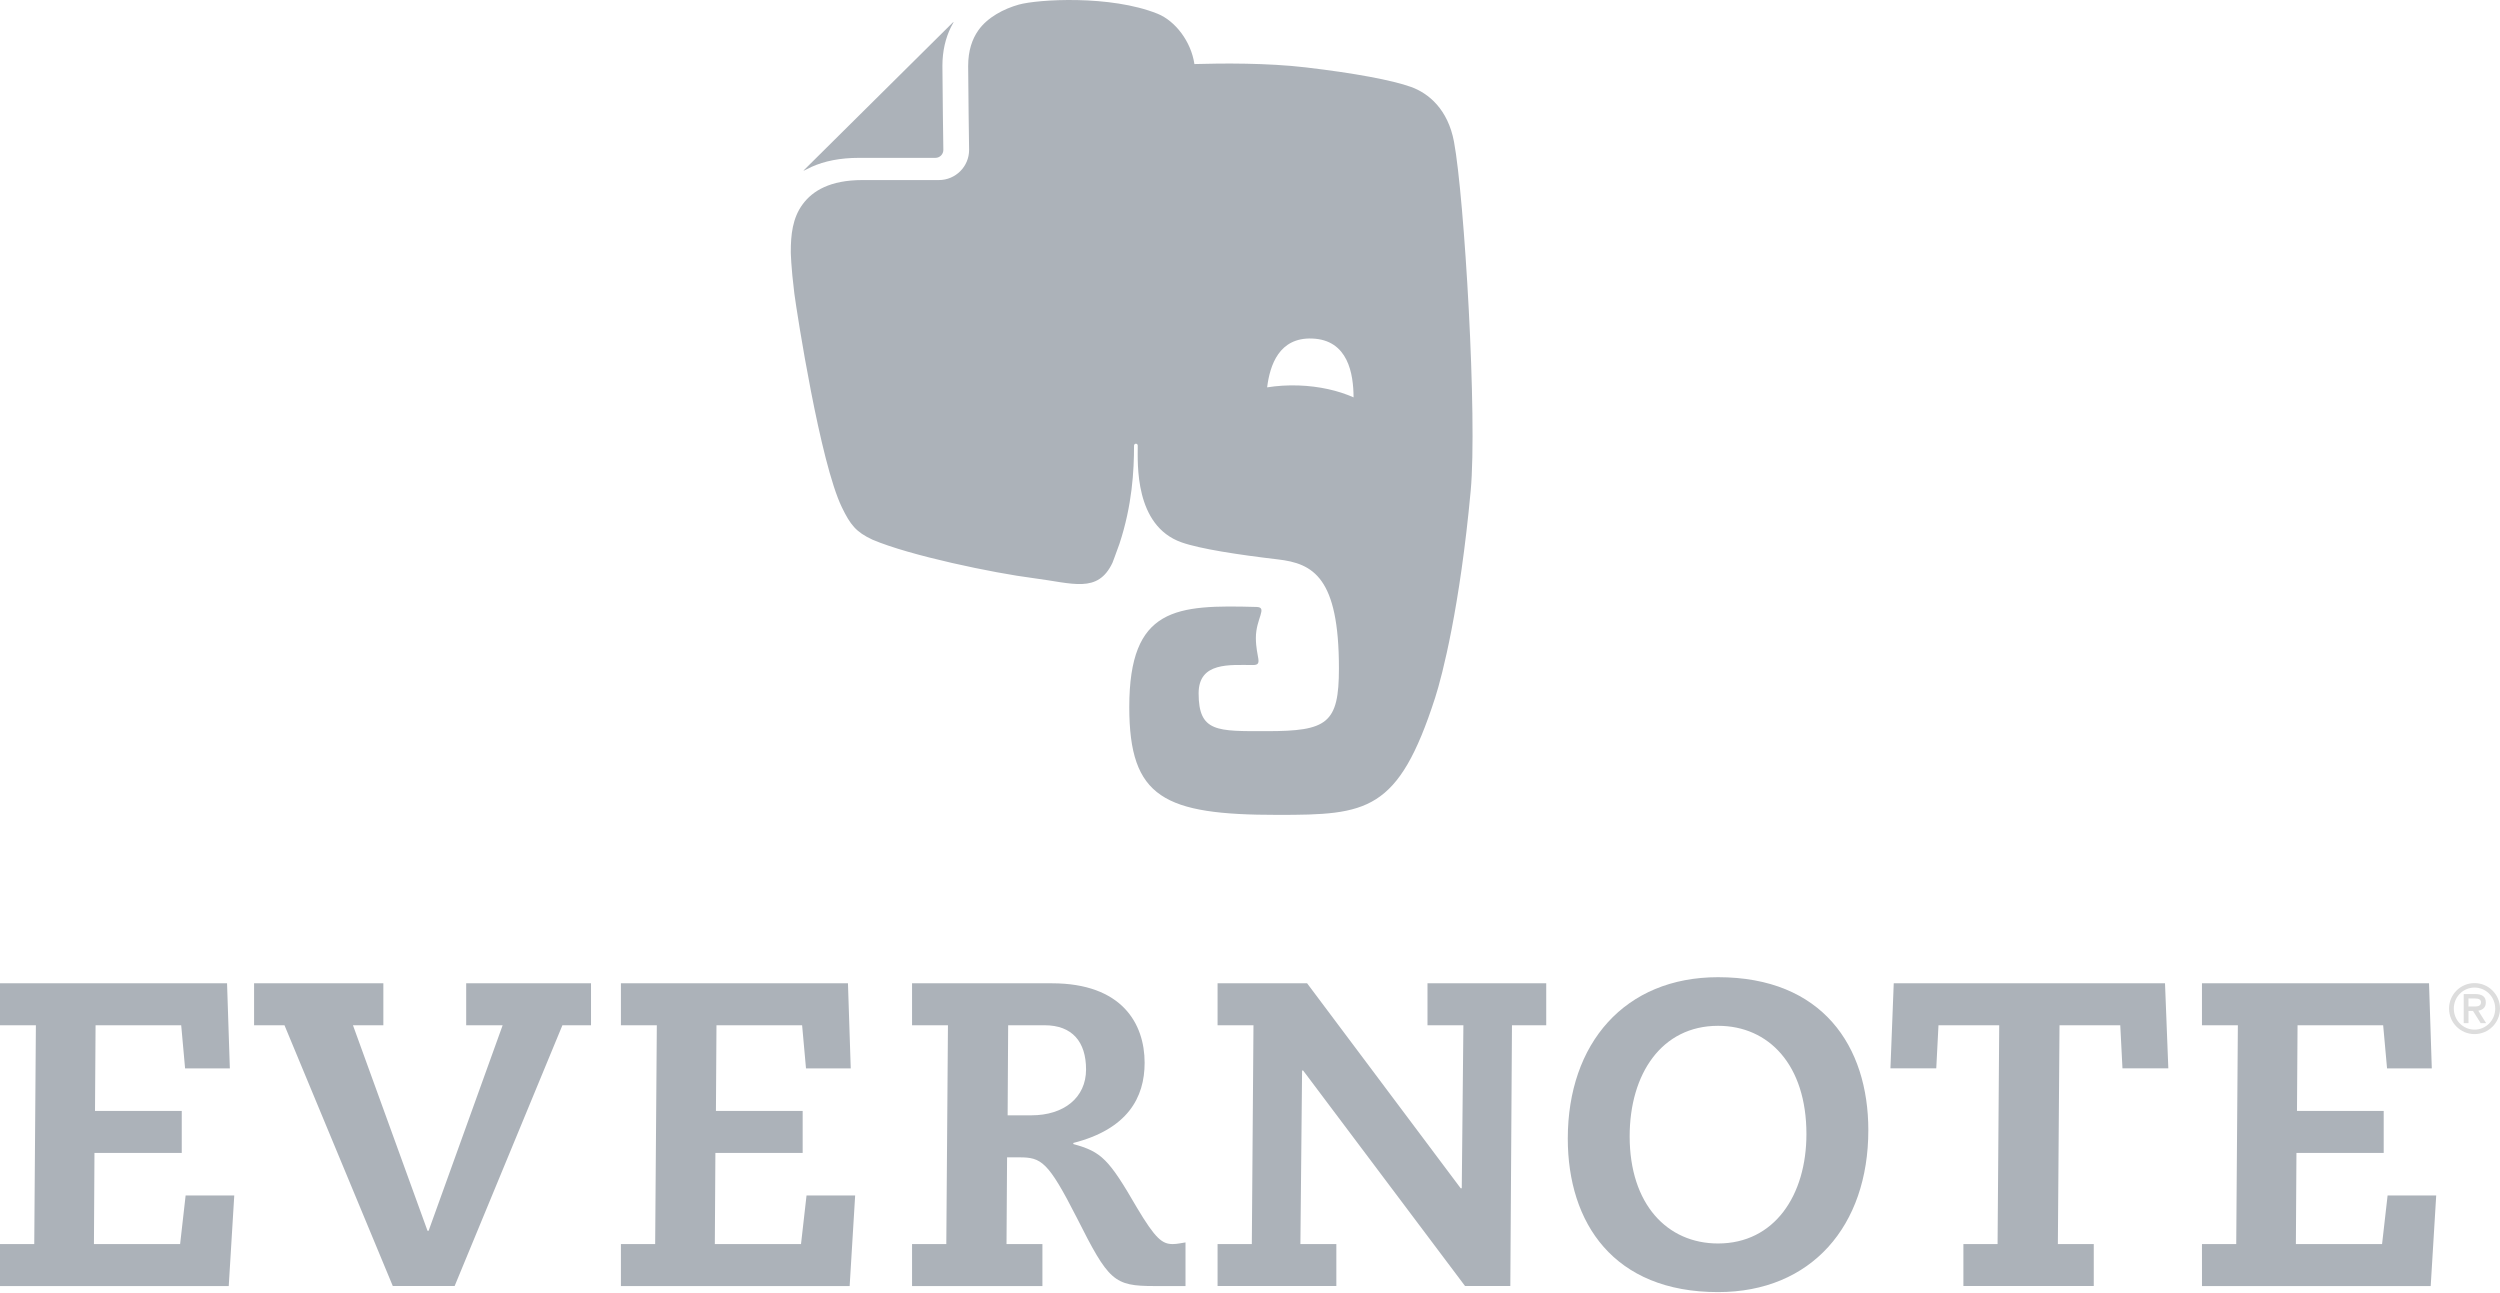
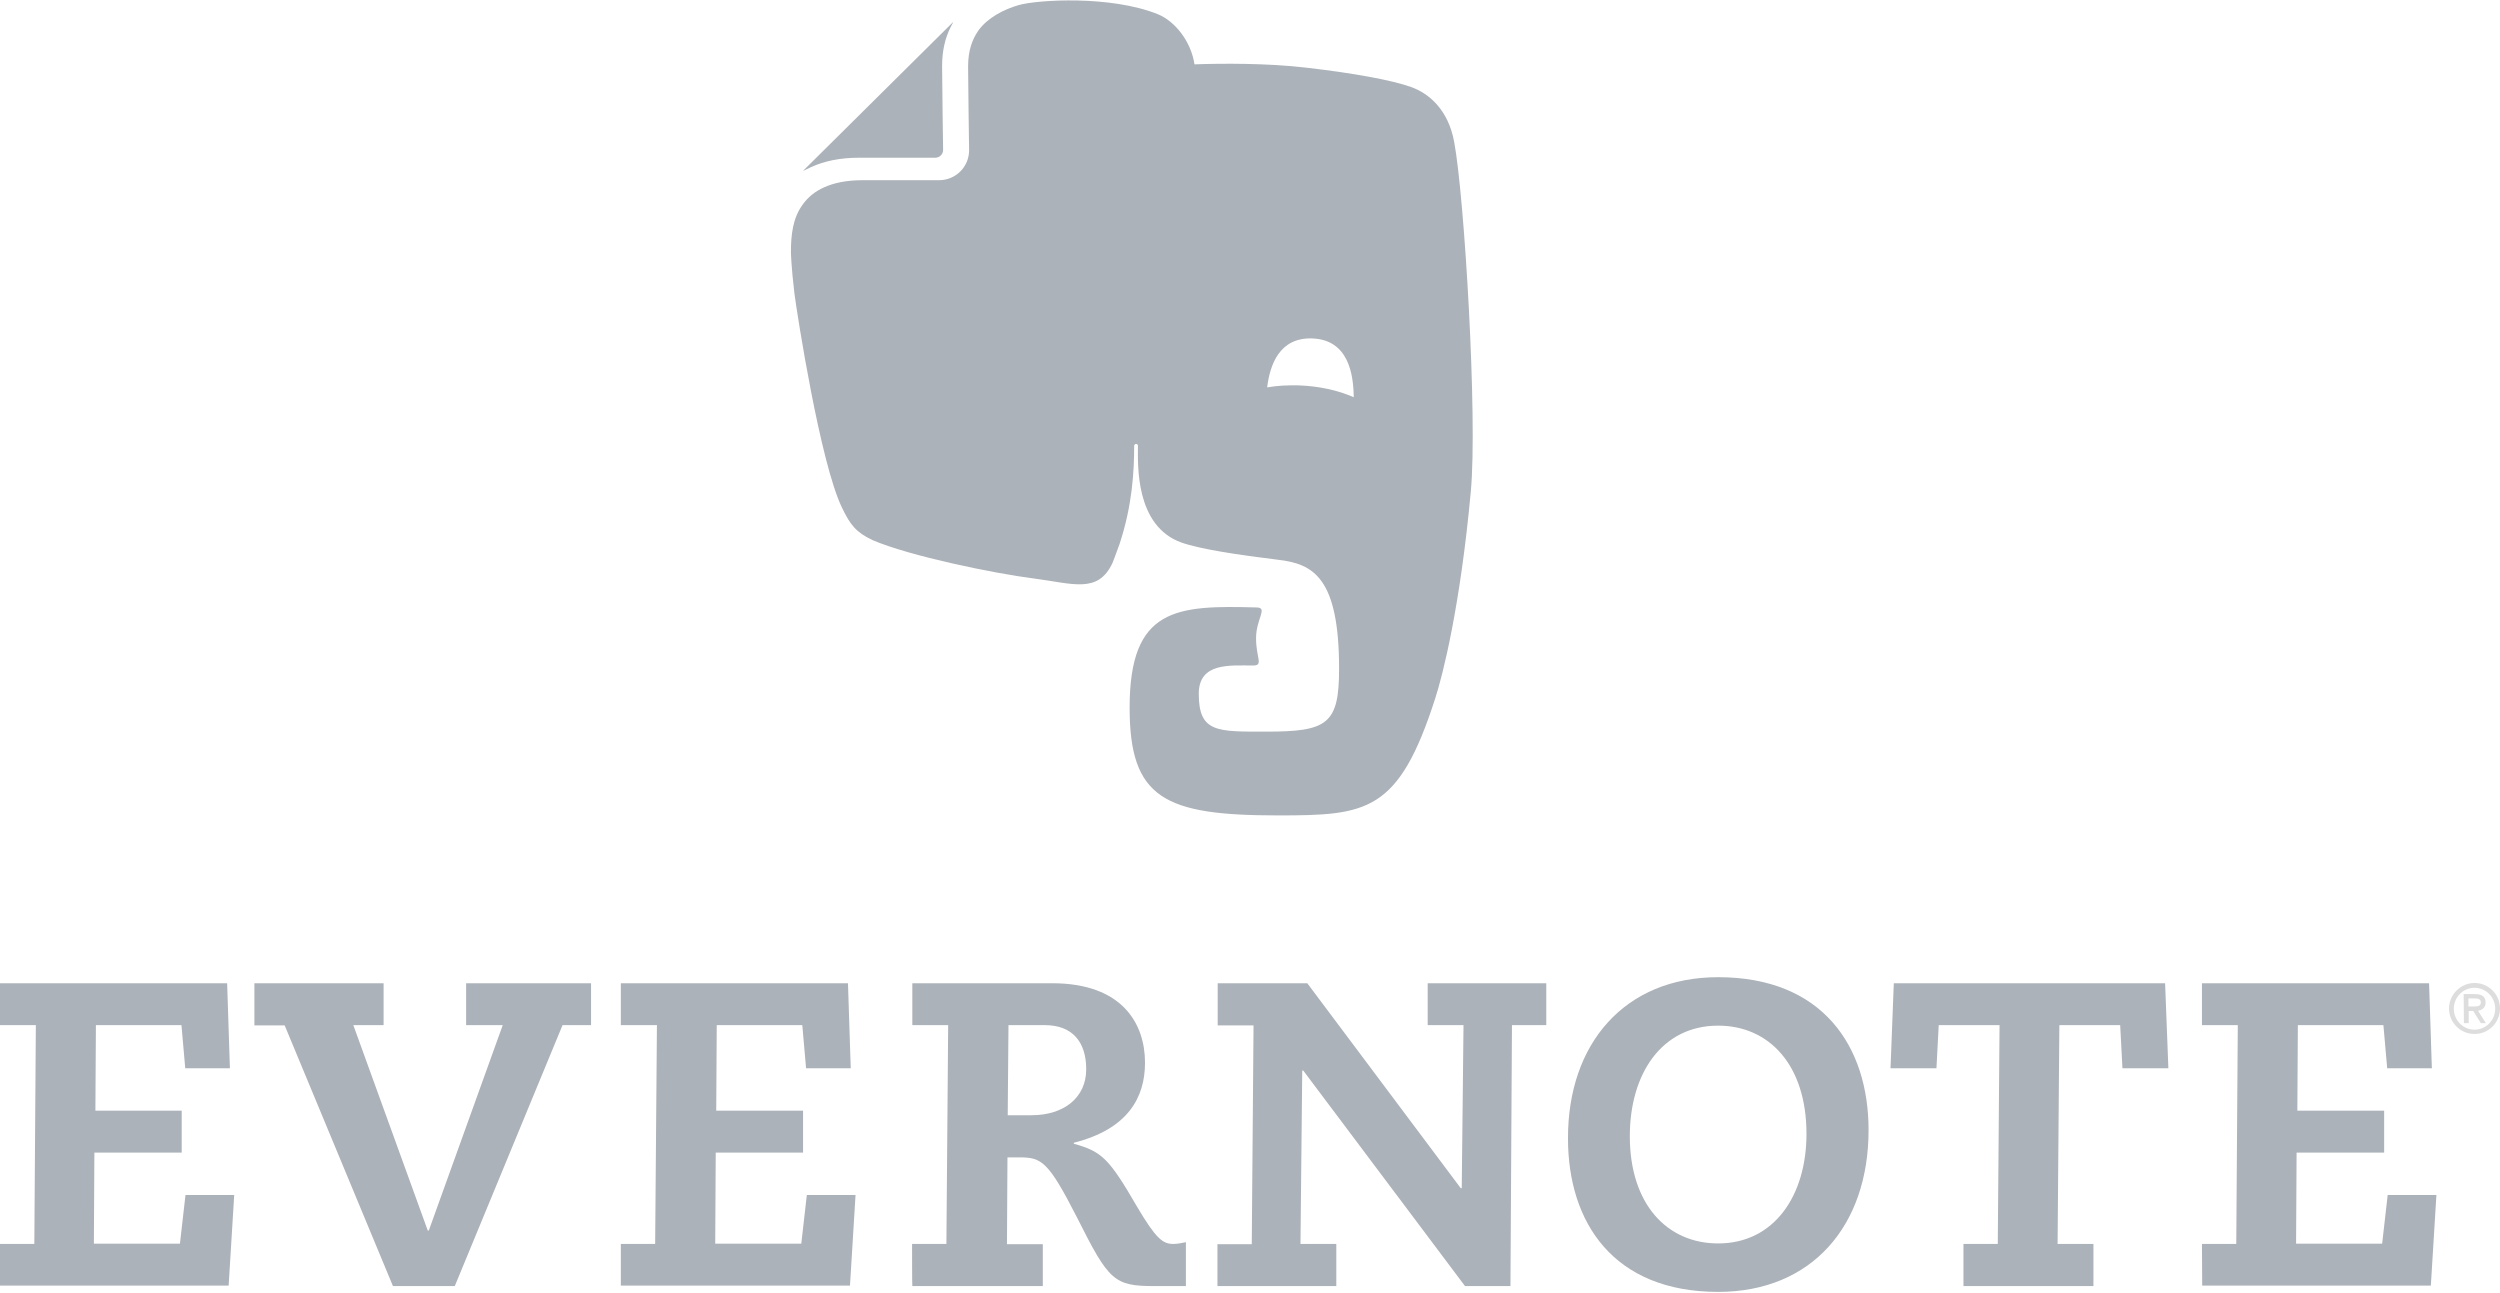
- <svg xmlns="http://www.w3.org/2000/svg" version="1.1" id="Layer_1" x="0px" y="0px" width="165.668px" height="85.623px" viewBox="0 -0.002 165.668 85.623" enable-background="new 0 -0.002 165.668 85.623" xml:space="preserve">
-   <path fill="#ACB2B9" d="M56.917,10.459c0,0,0,0,0.003,0h5.068c0.29-0.001,0.524-0.236,0.525-0.524c0-0.002-0.062-4.346-0.062-5.553 V4.367c0-0.992,0.208-1.856,0.571-2.581l0.173-0.325c-0.02,0.003-0.038,0.012-0.058,0.031l-9.848,9.766 c-0.019,0.015-0.031,0.036-0.037,0.057c0.204-0.101,0.482-0.239,0.521-0.256C54.632,10.671,55.672,10.459,56.917,10.459z M96.353,9.395c-0.402-2.155-1.685-3.217-2.845-3.635c-1.247-0.451-3.782-0.92-6.967-1.295c-2.561-0.302-5.571-0.277-7.391-0.222 c-0.219-1.495-1.269-2.861-2.441-3.334c-3.125-1.258-7.956-0.954-9.195-0.606c-0.986,0.276-2.077,0.84-2.685,1.709 c-0.407,0.582-0.67,1.326-0.672,2.366c0,0.588,0.016,1.975,0.031,3.207c0.015,1.235,0.032,2.341,0.032,2.348 c-0.001,1.1-0.894,1.995-1.998,1.997h-5.069c-1.081,0-1.907,0.182-2.539,0.468c-0.632,0.287-1.08,0.674-1.419,1.131 c-0.677,0.909-0.794,2.03-0.791,3.176c0,0,0.01,0.934,0.235,2.745c0.188,1.401,1.707,11.185,3.148,14.161 c0.56,1.157,0.933,1.641,2.031,2.15c2.449,1.049,8.042,2.215,10.664,2.549c2.616,0.335,4.259,1.038,5.237-1.014 c0.003-0.006,0.195-0.51,0.461-1.253c0.85-2.574,0.969-4.858,0.969-6.512c0-0.168,0.246-0.176,0.246,0 c0,1.167-0.224,5.298,2.896,6.405c1.232,0.437,3.787,0.826,6.385,1.131c2.347,0.271,4.051,1.193,4.051,7.217 c0,3.664-0.771,4.166-4.793,4.166c-3.262,0-4.505,0.084-4.505-2.507c0-2.094,2.071-1.875,3.605-1.875 c0.687,0,0.189-0.51,0.189-1.801c0-1.286,0.804-2.029,0.043-2.048c-5.31-0.146-8.432-0.006-8.432,6.633 c0,6.026,2.307,7.146,9.841,7.146c5.906,0,7.986-0.193,10.427-7.762c0.482-1.493,1.649-6.052,2.356-13.708 C97.908,27.691,97.04,13.082,96.353,9.395z M86.056,25.542c-0.73-0.025-1.433,0.021-2.087,0.126 c0.185-1.487,0.799-3.313,2.974-3.237c2.408,0.083,2.746,2.359,2.754,3.9C88.682,25.879,87.425,25.59,86.056,25.542z" />
-   <path fill="#DDDDDD" d="M163.98,65.146c0.934,0,1.688,0.758,1.688,1.687c0,0.935-0.754,1.692-1.688,1.692 c-0.937,0-1.689-0.758-1.689-1.692C162.291,65.904,163.045,65.146,163.98,65.146z M163.98,68.229c0.754,0,1.371-0.615,1.371-1.396 c0-0.776-0.617-1.392-1.371-1.392c-0.756,0-1.373,0.615-1.373,1.392C162.607,67.613,163.225,68.229,163.98,68.229z M163.26,65.87 h0.742c0.478,0,0.726,0.167,0.726,0.555c0,0.353-0.226,0.5-0.498,0.55l0.52,0.825h-0.362l-0.509-0.811h-0.299V67.8h-0.317v-1.93 H163.26z M163.578,66.695h0.424c0.31,0,0.404-0.104,0.404-0.286c0-0.179-0.152-0.244-0.404-0.244h-0.424V66.695z" />
+ <svg xmlns="http://www.w3.org/2000/svg" version="1.1" id="Layer_1" x="0px" y="0px" viewBox="-166 208.4 990.6 512" enable-background="new -166 208.4 990.6 512" xml:space="preserve">
+   <path fill="#ACB2B9" d="M174.3,270.9C174.3,270.9,174.3,270.9,174.3,270.9h30.3c1.7,0,3.1-1.4,3.1-3.1c0,0-0.4-26-0.4-33.2v-0.1  c0-5.9,1.2-11.1,3.4-15.4l1-1.9c-0.1,0-0.2,0.1-0.3,0.2l-58.9,58.4c-0.1,0.1-0.2,0.2-0.2,0.3c1.2-0.6,2.9-1.4,3.1-1.5  C160.7,272.2,166.9,270.9,174.3,270.9z M410.2,264.6c-2.4-12.9-10.1-19.2-17-21.7c-7.5-2.7-22.6-5.5-41.7-7.7  c-15.3-1.8-33.3-1.7-44.2-1.3c-1.3-8.9-7.6-17.1-14.6-19.9c-18.7-7.5-47.6-5.7-55-3.6c-5.9,1.7-12.4,5-16.1,10.2  c-2.4,3.5-4,7.9-4,14.1c0,3.5,0.1,11.8,0.2,19.2c0.1,7.4,0.2,14,0.2,14c0,6.6-5.3,11.9-11.9,11.9h-30.3c-6.5,0-11.4,1.1-15.2,2.8  c-3.8,1.7-6.5,4-8.5,6.8c-4,5.4-4.7,12.1-4.7,19c0,0,0.1,5.6,1.4,16.4c1.1,8.4,10.2,66.9,18.8,84.7c3.3,6.9,5.6,9.8,12.1,12.9  c14.6,6.3,48.1,13.2,63.8,15.2c15.6,2,25.5,6.2,31.3-6.1c0,0,1.2-3,2.8-7.5c5.1-15.4,5.8-29,5.8-38.9c0-1,1.5-1.1,1.5,0  c0,7-1.3,31.7,17.3,38.3c7.4,2.6,22.6,4.9,38.2,6.8c14,1.6,24.2,7.1,24.2,43.2c0,21.9-4.6,24.9-28.7,24.9c-19.5,0-26.9,0.5-26.9-15  c0-12.5,12.4-11.2,21.6-11.2c4.1,0,1.1-3,1.1-10.8c0-7.7,4.8-12.1,0.3-12.2c-31.8-0.9-50.4,0-50.4,39.7c0,36,13.8,42.7,58.8,42.7  c35.3,0,47.8-1.2,62.3-46.4c2.9-8.9,9.9-36.2,14.1-82C419.5,374,414.3,286.6,410.2,264.6z M348.6,361.1c-4.4-0.1-8.6,0.1-12.5,0.8  c1.1-8.9,4.8-19.8,17.8-19.4c14.4,0.5,16.4,14.1,16.5,23.3C364.3,363.1,356.8,361.4,348.6,361.1z" />
+   <path fill="#DDDDDD" d="M814.5,597.9c5.6,0,10.1,4.5,10.1,10.1c0,5.6-4.5,10.1-10.1,10.1c-5.6,0-10.1-4.5-10.1-10.1  C804.4,602.5,809,597.9,814.5,597.9z M814.5,616.4c4.5,0,8.2-3.7,8.2-8.3c0-4.6-3.7-8.3-8.2-8.3c-4.5,0-8.2,3.7-8.2,8.3  C806.3,612.7,810,616.4,814.5,616.4z M810.2,602.3h4.4c2.9,0,4.3,1,4.3,3.3c0,2.1-1.4,3-3,3.3l3.1,4.9H817l-3-4.8h-1.8v4.8h-1.9  L810.2,602.3L810.2,602.3z M812.1,607.2h2.5c1.9,0,2.4-0.6,2.4-1.7c0-1.1-0.9-1.5-2.4-1.5h-2.5V607.2z" />
  <g>
-     <path fill="#ACB2B9" d="M0,82.438H2.27l0.108-14.498H0v-2.782h15.046l0.185,5.638h-2.966l-0.257-2.855H6.333l-0.037,5.675h5.748 v2.782H6.26l-0.035,6.041h5.711l0.365-3.223h3.223l-0.366,6.004H0V82.438z" />
-     <path fill="#ACB2B9" d="M39.171,67.939h-1.902l-7.141,17.278h-4.1l-7.176-17.278h-2.015v-2.782h8.567v2.782h-2.014l4.94,13.619 h0.073l4.906-13.619h-2.416v-2.782h8.272v2.782H39.171z" />
-     <path fill="#ACB2B9" d="M41.146,82.438h2.27l0.11-14.498h-2.38v-2.782h15.046l0.184,5.638h-2.965l-0.257-2.855h-5.675l-0.036,5.675 h5.747v2.782h-5.783l-0.037,6.041h5.711l0.366-3.223h3.222l-0.365,6.004H41.146V82.438z" />
-     <path fill="#ACB2B9" d="M60.439,82.438h2.27l0.109-14.498h-2.379v-2.782h9.262c4.65,0,6.15,2.672,6.15,5.271 c0,2.307-1.136,4.395-4.724,5.309v0.074c1.867,0.512,2.345,0.987,4.211,4.209c1.244,2.088,1.685,2.418,2.379,2.418 c0.294,0,0.587-0.074,0.843-0.11v2.892H76.51c-2.709,0-3.036-0.328-5.159-4.539c-1.904-3.734-2.345-3.99-3.81-3.99h-0.805 l-0.037,5.748h2.379v2.781h-8.639V82.438z M66.773,73.907h1.574c2.157,0,3.623-1.171,3.623-3.039c0-1.83-0.914-2.929-2.746-2.929 h-2.416L66.773,73.907z" />
-     <path fill="#ACB2B9" d="M96.975,67.939h-2.379v-2.782h7.868v2.782h-2.27l-0.109,17.278h-3.002L86.357,70.941h-0.072l-0.111,11.496 h2.382v2.78h-7.871v-2.78h2.27l0.109-14.498h-2.379v-2.782h5.932l10.176,13.582h0.074L96.975,67.939z" />
-     <path fill="#ACB2B9" d="M113.85,64.754c6.92,0,9.959,4.576,9.959,10.141c0,6.334-3.771,10.727-9.959,10.727 c-6.918,0-9.957-4.576-9.957-10.176C103.893,69.148,107.662,64.754,113.85,64.754z M113.85,82.4c3.733,0,5.857-3.187,5.857-7.25 c0-4.575-2.487-7.174-5.857-7.174c-3.734,0-5.857,3.185-5.857,7.321C107.992,79.801,110.482,82.4,113.85,82.4z" />
-     <path fill="#ACB2B9" d="M130.104,82.438h2.27l0.109-14.498h-4.025l-0.147,2.854h-3.037l0.219-5.638h17.976l0.22,5.638h-3.039 l-0.146-2.854h-4.026l-0.109,14.498h2.379v2.78h-8.639v-2.78H130.104z" />
-     <path fill="#ACB2B9" d="M145.918,82.438h2.271l0.108-14.498h-2.379v-2.782h15.047l0.183,5.638h-2.965l-0.257-2.855h-5.674 l-0.037,5.675h5.746v2.782h-5.782l-0.037,6.041h5.711l0.367-3.223h3.221l-0.365,6.004h-15.156L145.918,82.438L145.918,82.438z" />
+     <path fill="#ACB2B9" d="M-166,701.3h13.6l0.6-86.7H-166V598h90l1.1,33.7h-17.7l-1.5-17.1h-33.9l-0.2,33.9H-94v16.6h-34.6l-0.2,36.1   h34.1l2.2-19.3h19.3l-2.2,35.9H-166V701.3z" />
+     <path fill="#ACB2B9" d="M68.2,614.6H56.9L14.2,718h-24.5l-42.9-103.3h-12V598h51.2v16.6h-12l29.5,81.4h0.4l29.3-81.4H18.7V598h49.5   L68.2,614.6L68.2,614.6z" />
+     <path fill="#ACB2B9" d="M80,701.3h13.6l0.7-86.7H80V598h90l1.1,33.7h-17.7l-1.5-17.1h-33.9l-0.2,33.9h34.4v16.6h-34.6l-0.2,36.1   h34.1l2.2-19.3h19.3l-2.2,35.9H80V701.3z" />
+     <path fill="#ACB2B9" d="M195.4,701.3H209l0.7-86.7h-14.2V598h55.4c27.8,0,36.8,16,36.8,31.5c0,13.8-6.8,26.3-28.2,31.7v0.4   c11.2,3.1,14,5.9,25.2,25.2c7.4,12.5,10.1,14.5,14.2,14.5c1.8,0,3.5-0.4,5-0.7V718h-12.3c-16.2,0-18.2-2-30.8-27.1   c-11.4-22.3-14-23.9-22.8-23.9h-4.8l-0.2,34.4h14.2V718h-51.7C195.4,718,195.4,701.3,195.4,701.3z M233.3,650.3h9.4   c12.9,0,21.7-7,21.7-18.2c0-10.9-5.5-17.5-16.4-17.5h-14.4L233.3,650.3z" />
+     <path fill="#ACB2B9" d="M413.9,614.6h-14.2V598h47v16.6h-13.6L432.5,718h-18l-64.1-85.4H350l-0.7,68.7h14.2V718h-47.1v-16.6H330   l0.7-86.7h-14.2V598h35.5l60.8,81.2h0.4L413.9,614.6z" />
+     <path fill="#ACB2B9" d="M514.8,595.6c41.4,0,59.6,27.4,59.6,60.6c0,37.9-22.5,64.1-59.6,64.1c-41.4,0-59.5-27.4-59.5-60.8   C455.2,621.9,477.8,595.6,514.8,595.6z M514.8,701.1c22.3,0,35-19.1,35-43.4c0-27.4-14.9-42.9-35-42.9c-22.3,0-35,19-35,43.8   C479.8,685.6,494.6,701.1,514.8,701.1z" />
+     <path fill="#ACB2B9" d="M612,701.3h13.6l0.7-86.7h-24.1l-0.9,17.1h-18.2l1.3-33.7h107.5l1.3,33.7H675l-0.9-17.1h-24.1l-0.7,86.7   h14.2V718H612L612,701.3L612,701.3z" />
+     <path fill="#ACB2B9" d="M706.5,701.3h13.6l0.6-86.7h-14.2V598h90l1.1,33.7h-17.7l-1.5-17.1h-33.9l-0.2,33.9h34.4v16.6H744   l-0.2,36.1h34.1l2.2-19.3h19.3l-2.2,35.9h-90.6L706.5,701.3L706.5,701.3z" />
  </g>
</svg>
